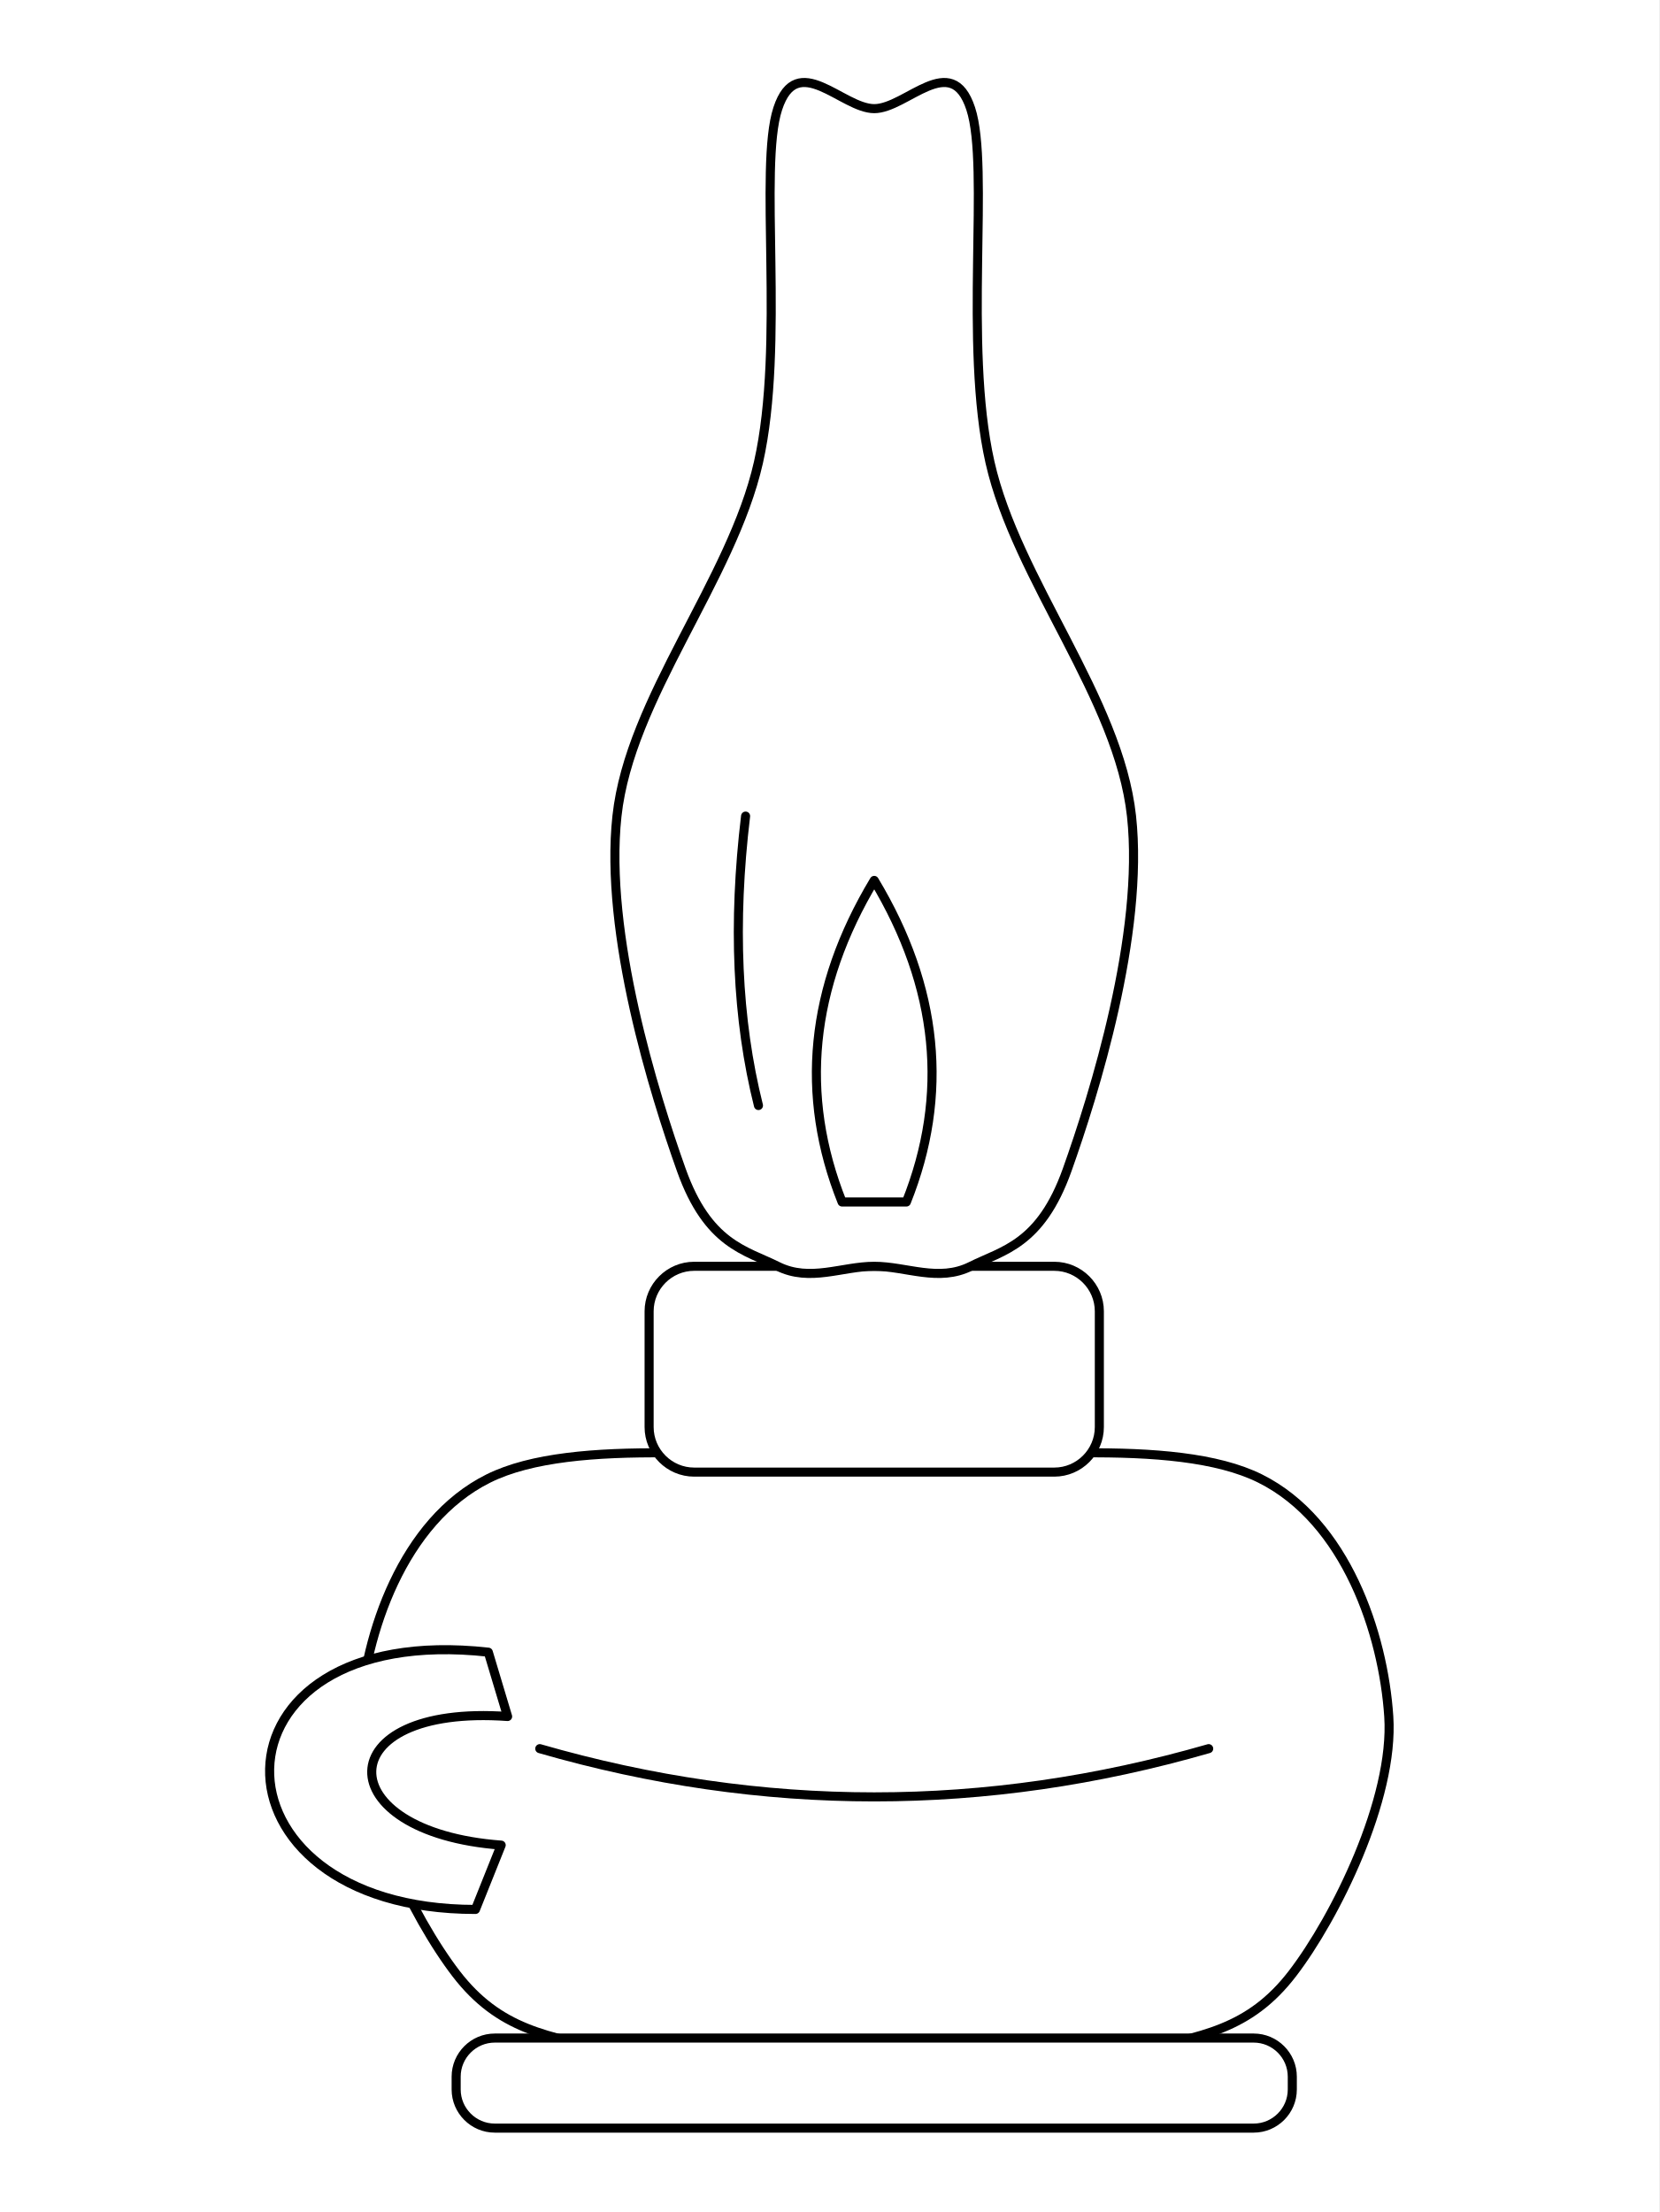
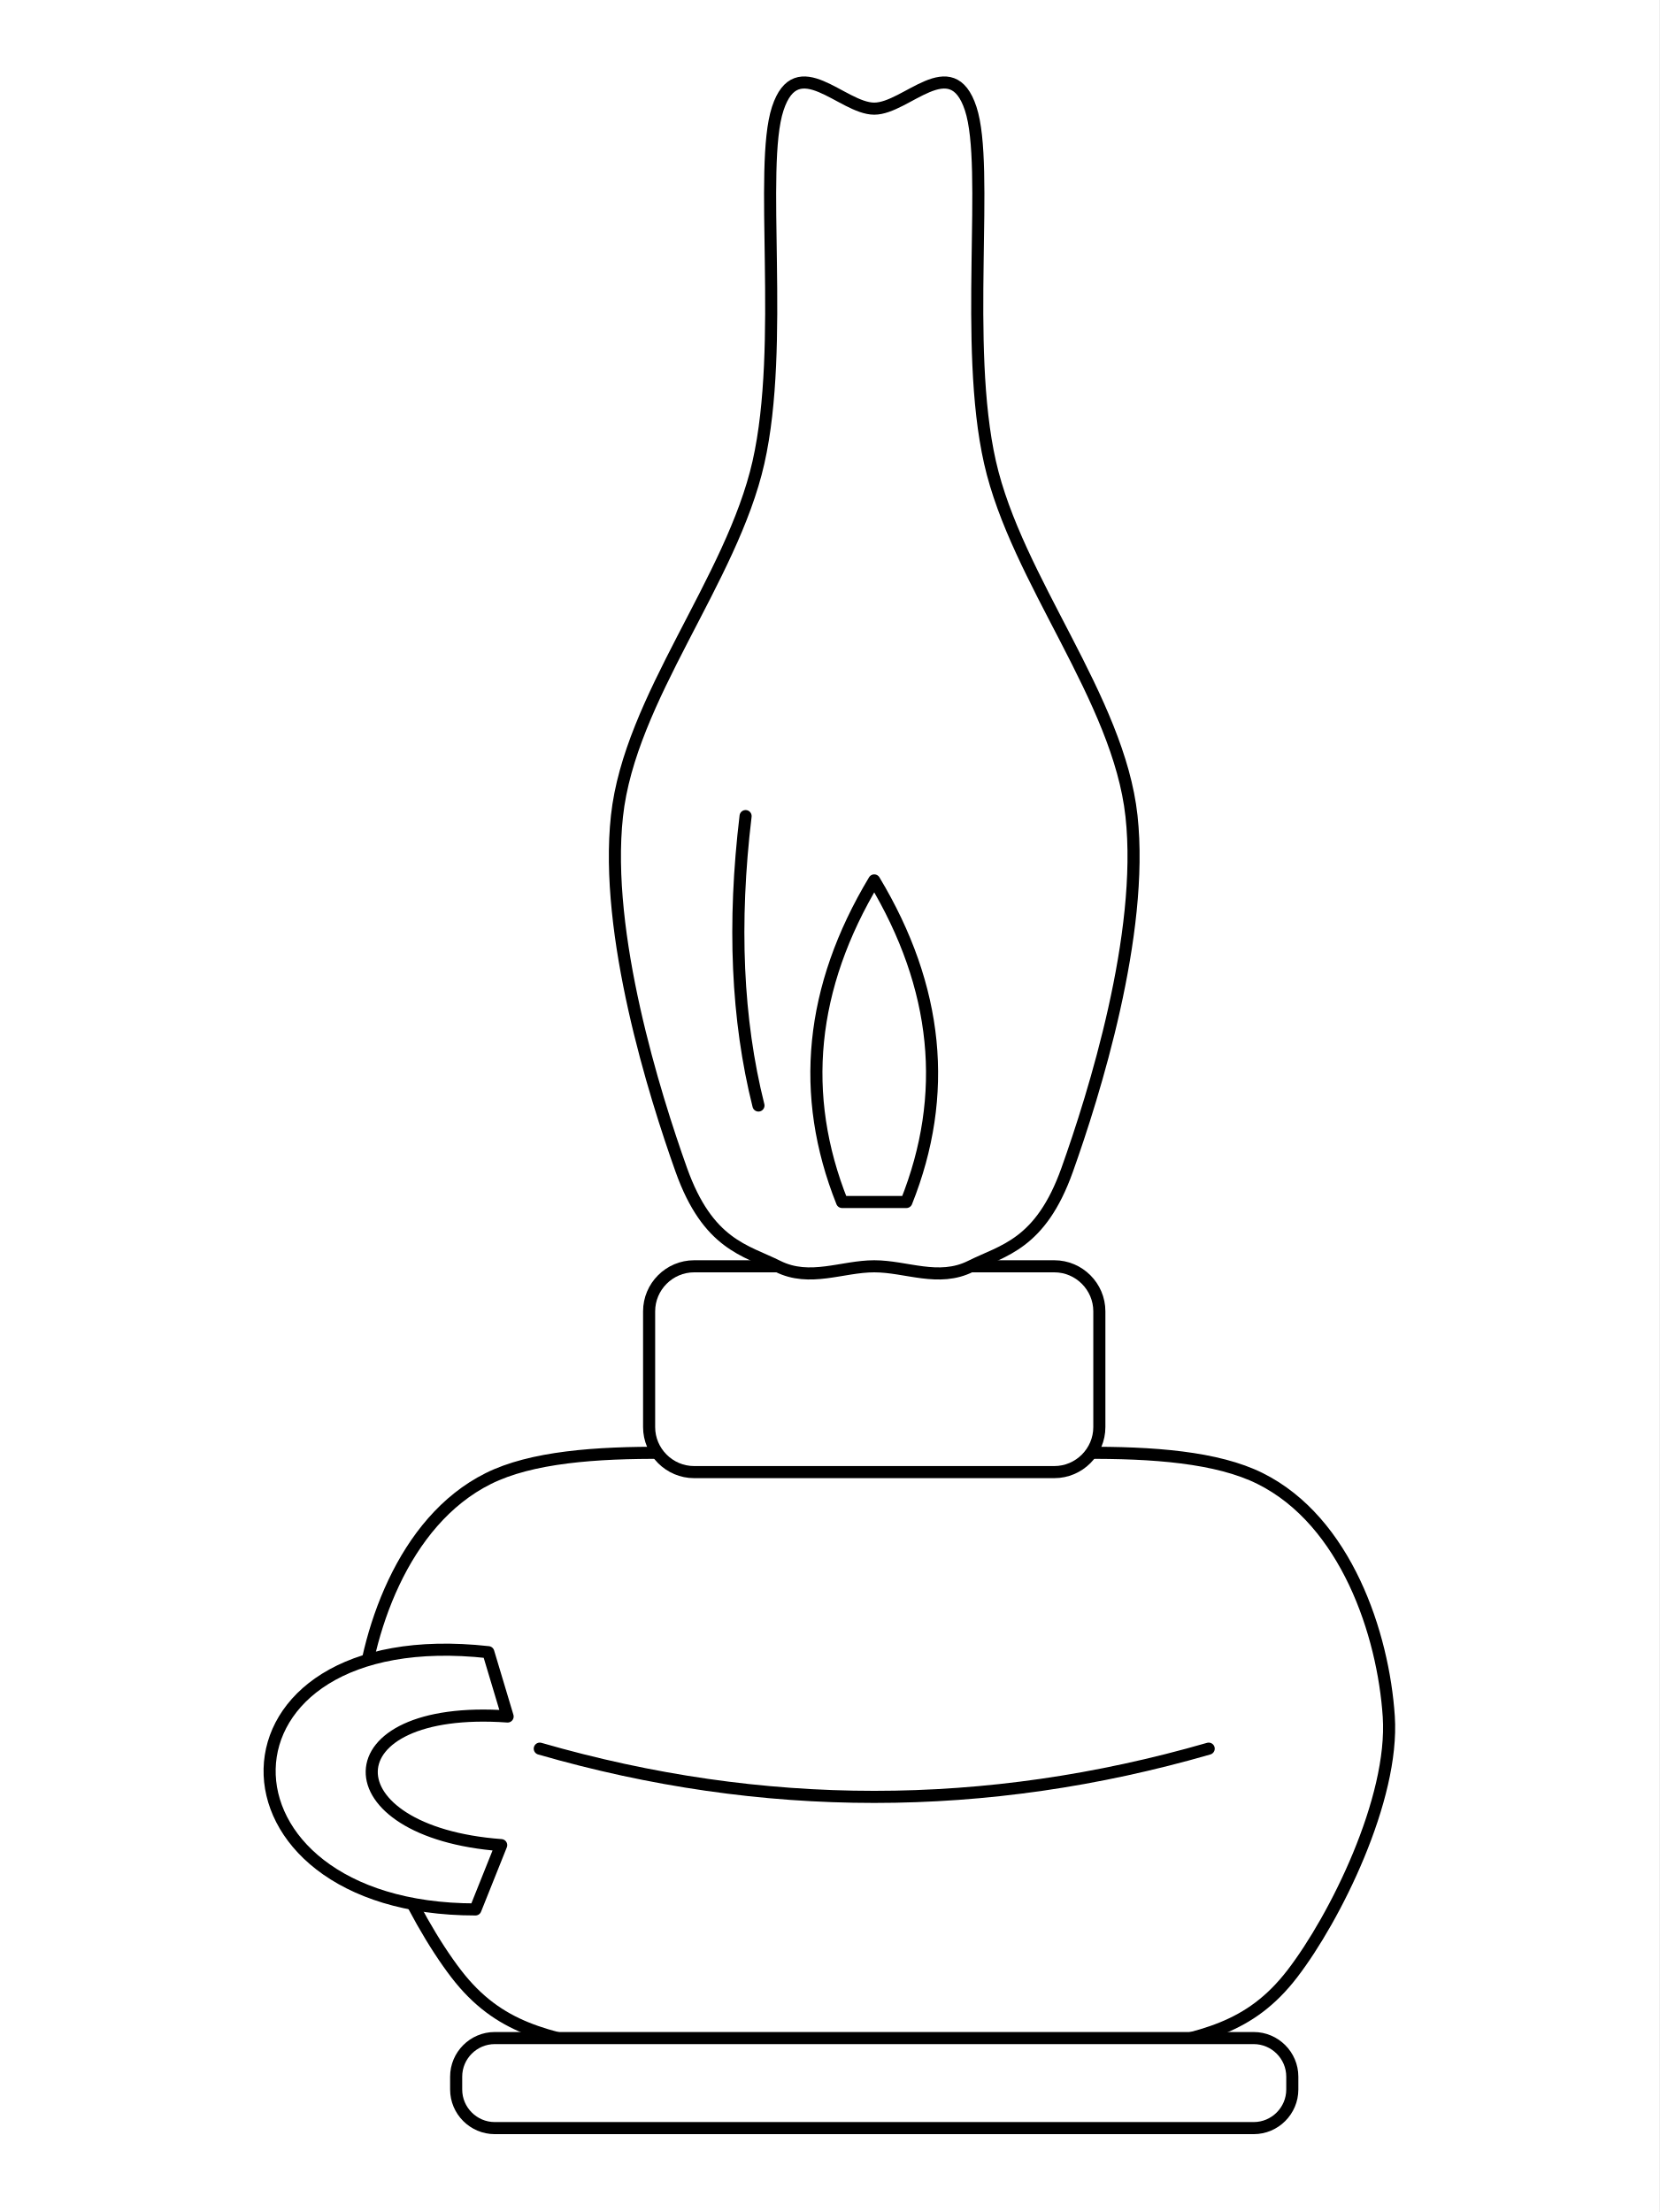
<svg xmlns="http://www.w3.org/2000/svg" version="1.1" viewBox="0 0 600 800" width="5.715in" height="7.62in" role="img" aria-label="The Oil Lamp, a picture to color">
  <rect width="600" height="800" fill="#fff" />
-   <g transform="translate(-32.745 -123.526) scale(1.163)" fill="#fff" data-bw="white" stroke="#000" stroke-width="2.82" stroke-linecap="round" stroke-linejoin="round">
+   <g transform="translate(-32.745 -123.526) scale(1.163)" fill="#fff" data-bw="white" stroke="#000" stroke-width="3.76" stroke-linecap="round" stroke-linejoin="round">
    <path d="M300 560 C340 560 393.3 552.7 420 566 C446.7 579.3 458.3 614.3 460 640 C461.7 665.7 443.3 702.7 430 720 C416.7 737.3 401.7 739.7 380 744 C358.3 748.3 326.7 746 300 746 C273.3 746 241.7 748.3 220 744 C198.3 739.7 183.3 737.3 170 720 C156.7 702.7 138.3 665.7 140 640 C141.7 614.3 153.3 579.3 180 566 C206.7 552.7 260 560 300 560 Z" />
    <path d="M182 740 L418 740 C424.6 740 430 745.4 430 752 L430 756 C430 762.6 424.6 768 418 768 L182 768 C175.4 768 170 762.6 170 756 L170 752 C170 745.4 175.4 740 182 740 Z" />
    <path d="M180 620 C90 610 90 700 176 700 L184 680 C130 676 130 636 186 640 Z" />
    <path d="M244 500 L356 500 C363.7 500 370 506.3 370 514 L370 550 C370 557.7 363.7 564 356 564 L244 564 C236.3 564 230 557.7 230 550 L230 514 C230 506.3 236.3 500 244 500 Z" />
    <path d="M300 140 C310 140 324 121.7 330 140 C336 158.3 327.7 213.3 336 250 C344.3 286.7 376 323.3 380 360 C384 396.7 368.3 446.7 360 470 C351.7 493.3 340 495 330 500 C320 505 310 500 300 500 C290 500 280 505 270 500 C260 495 248.3 493.3 240 470 C231.7 446.7 216 396.7 220 360 C224 323.3 255.7 286.7 264 250 C272.3 213.3 264 158.3 270 140 C276 121.7 290 140 300 140 Z" />
    <path d="M290 480 C276.7 446.7 280 413.3 300 380 C320 413.3 323.3 446.7 310 480 Z" />
-     <path fill="none" stroke-width="2.82" d="M260 360 C256 393.3 257.3 423.3 264 450" />
-     <path fill="none" stroke-width="2.82" d="M196 650 C265.3 670 334.7 670 404 650" />
+     <path fill="none" stroke-width="3.76" d="M260 360 C256 393.3 257.3 423.3 264 450" />
+     <path fill="none" stroke-width="3.76" d="M196 650 C265.3 670 334.7 670 404 650" />
  </g>
</svg>
